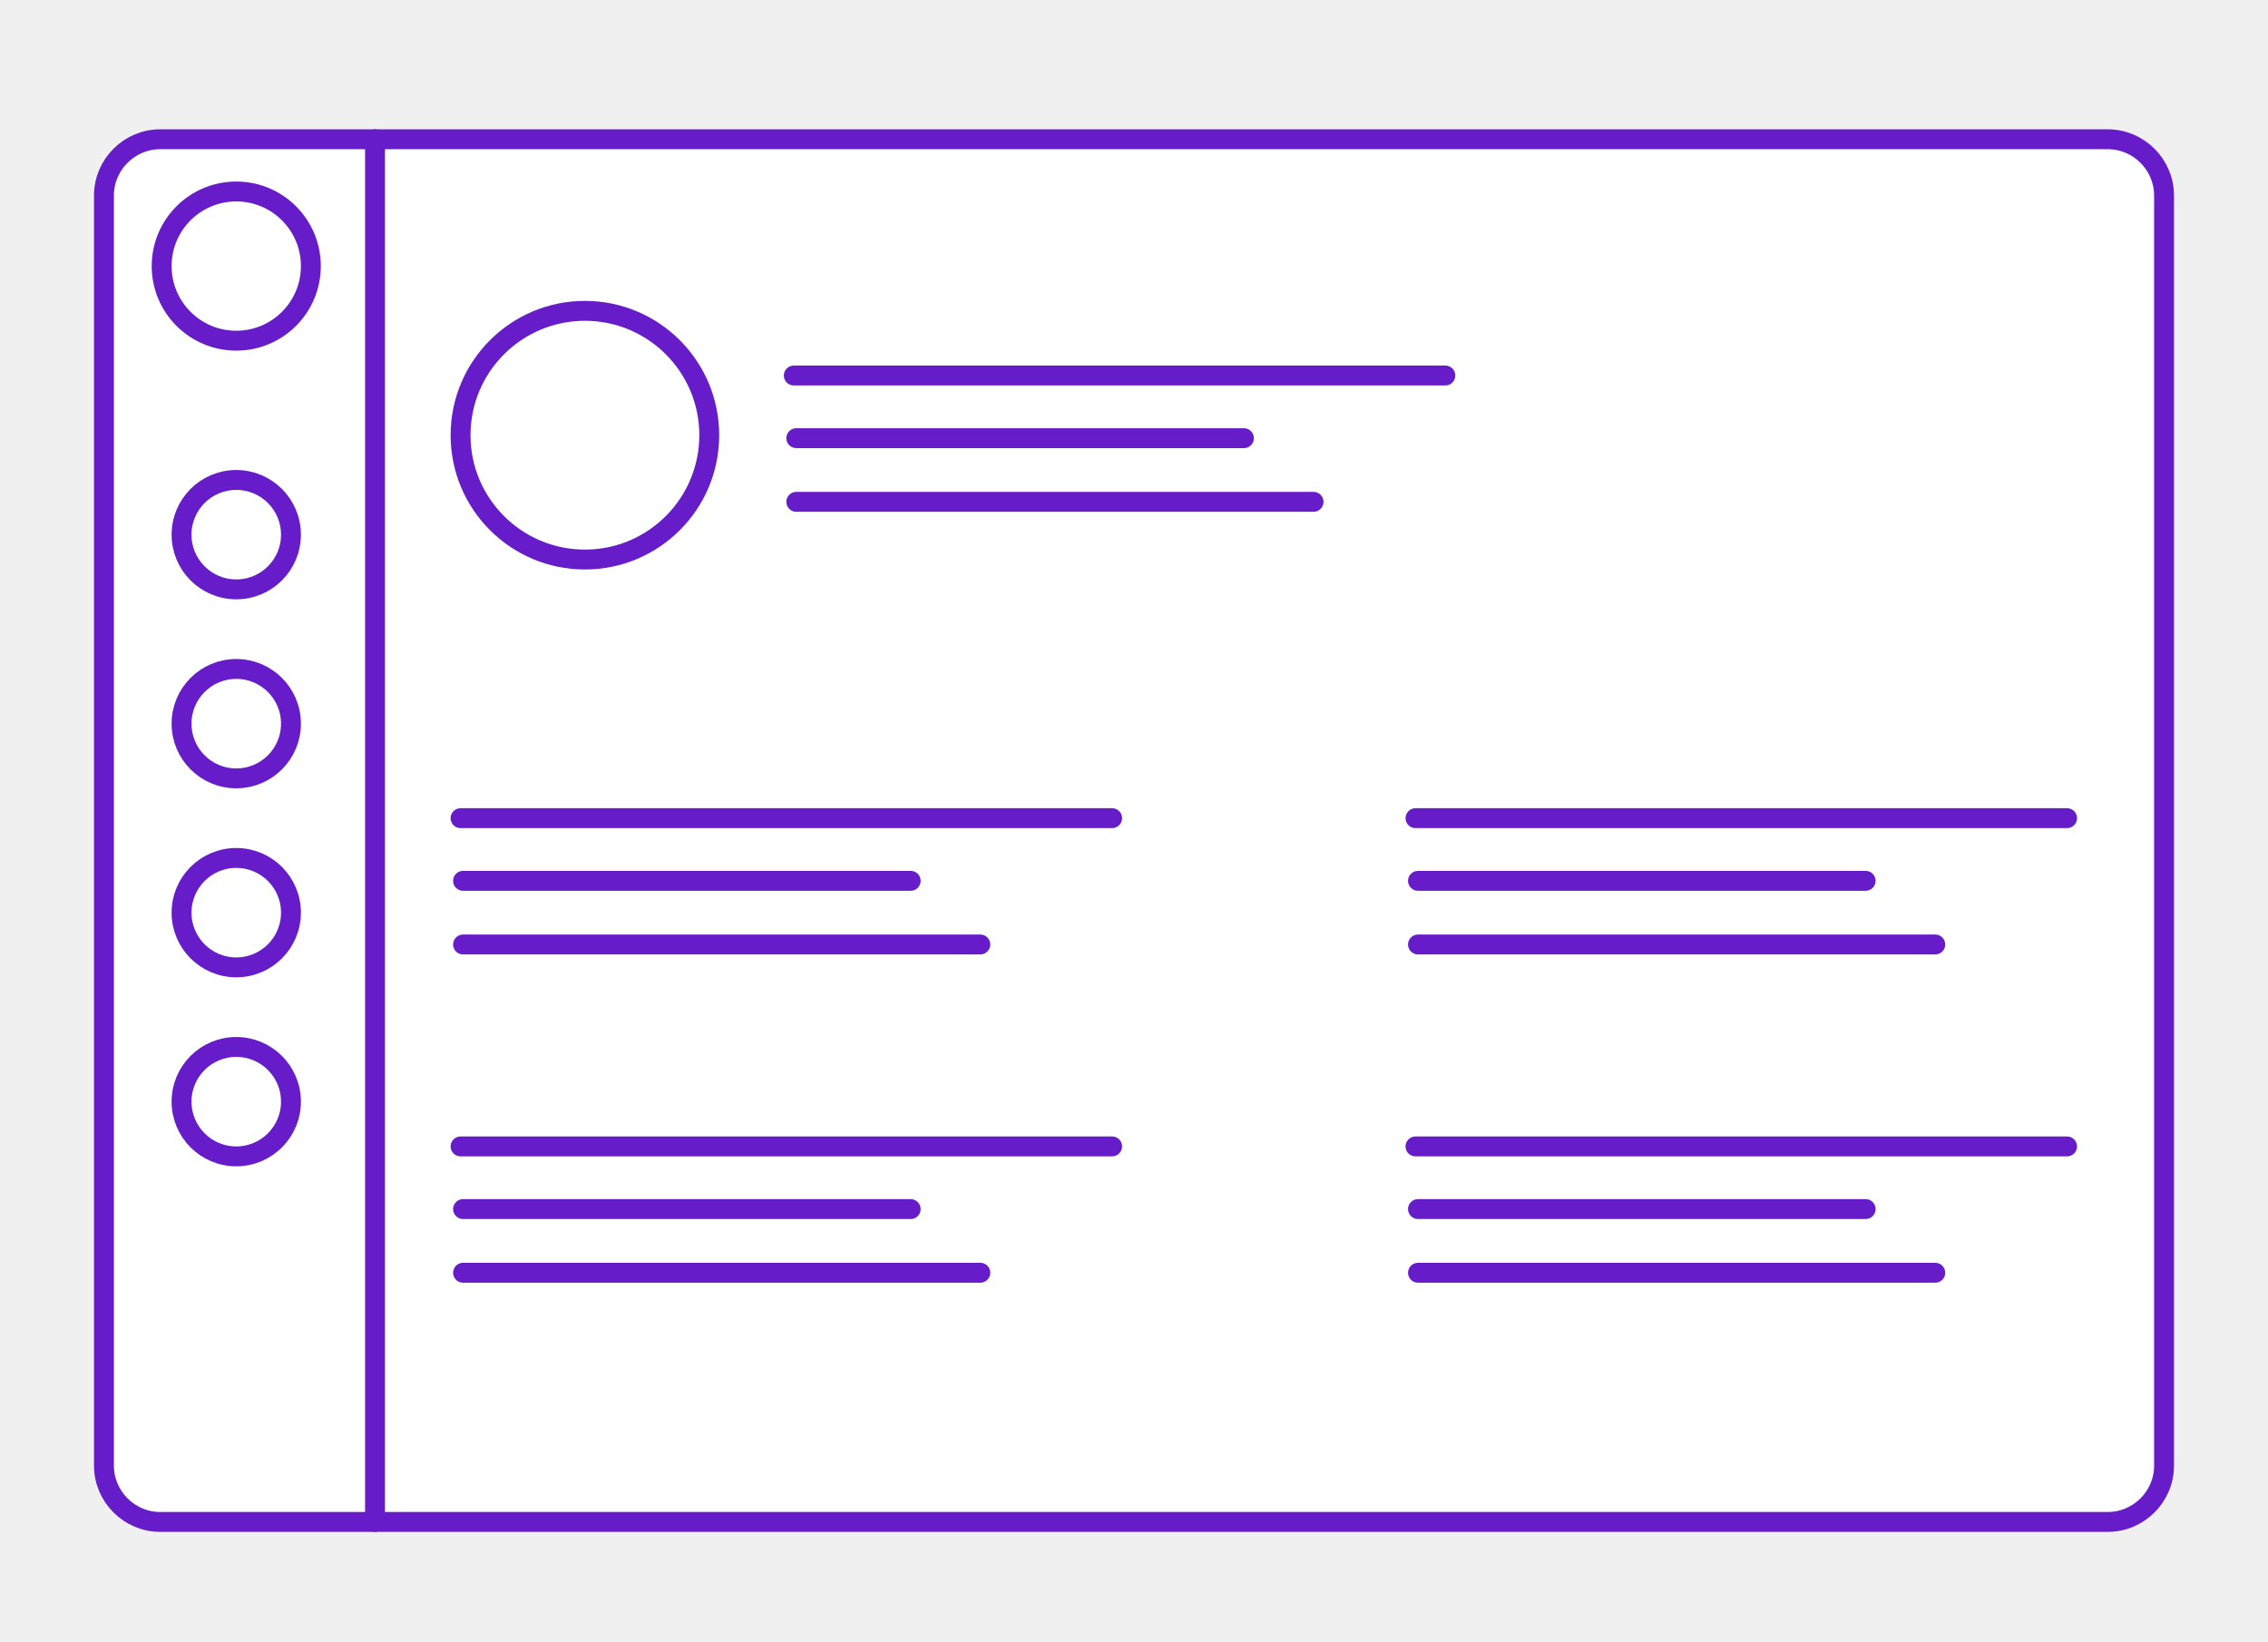
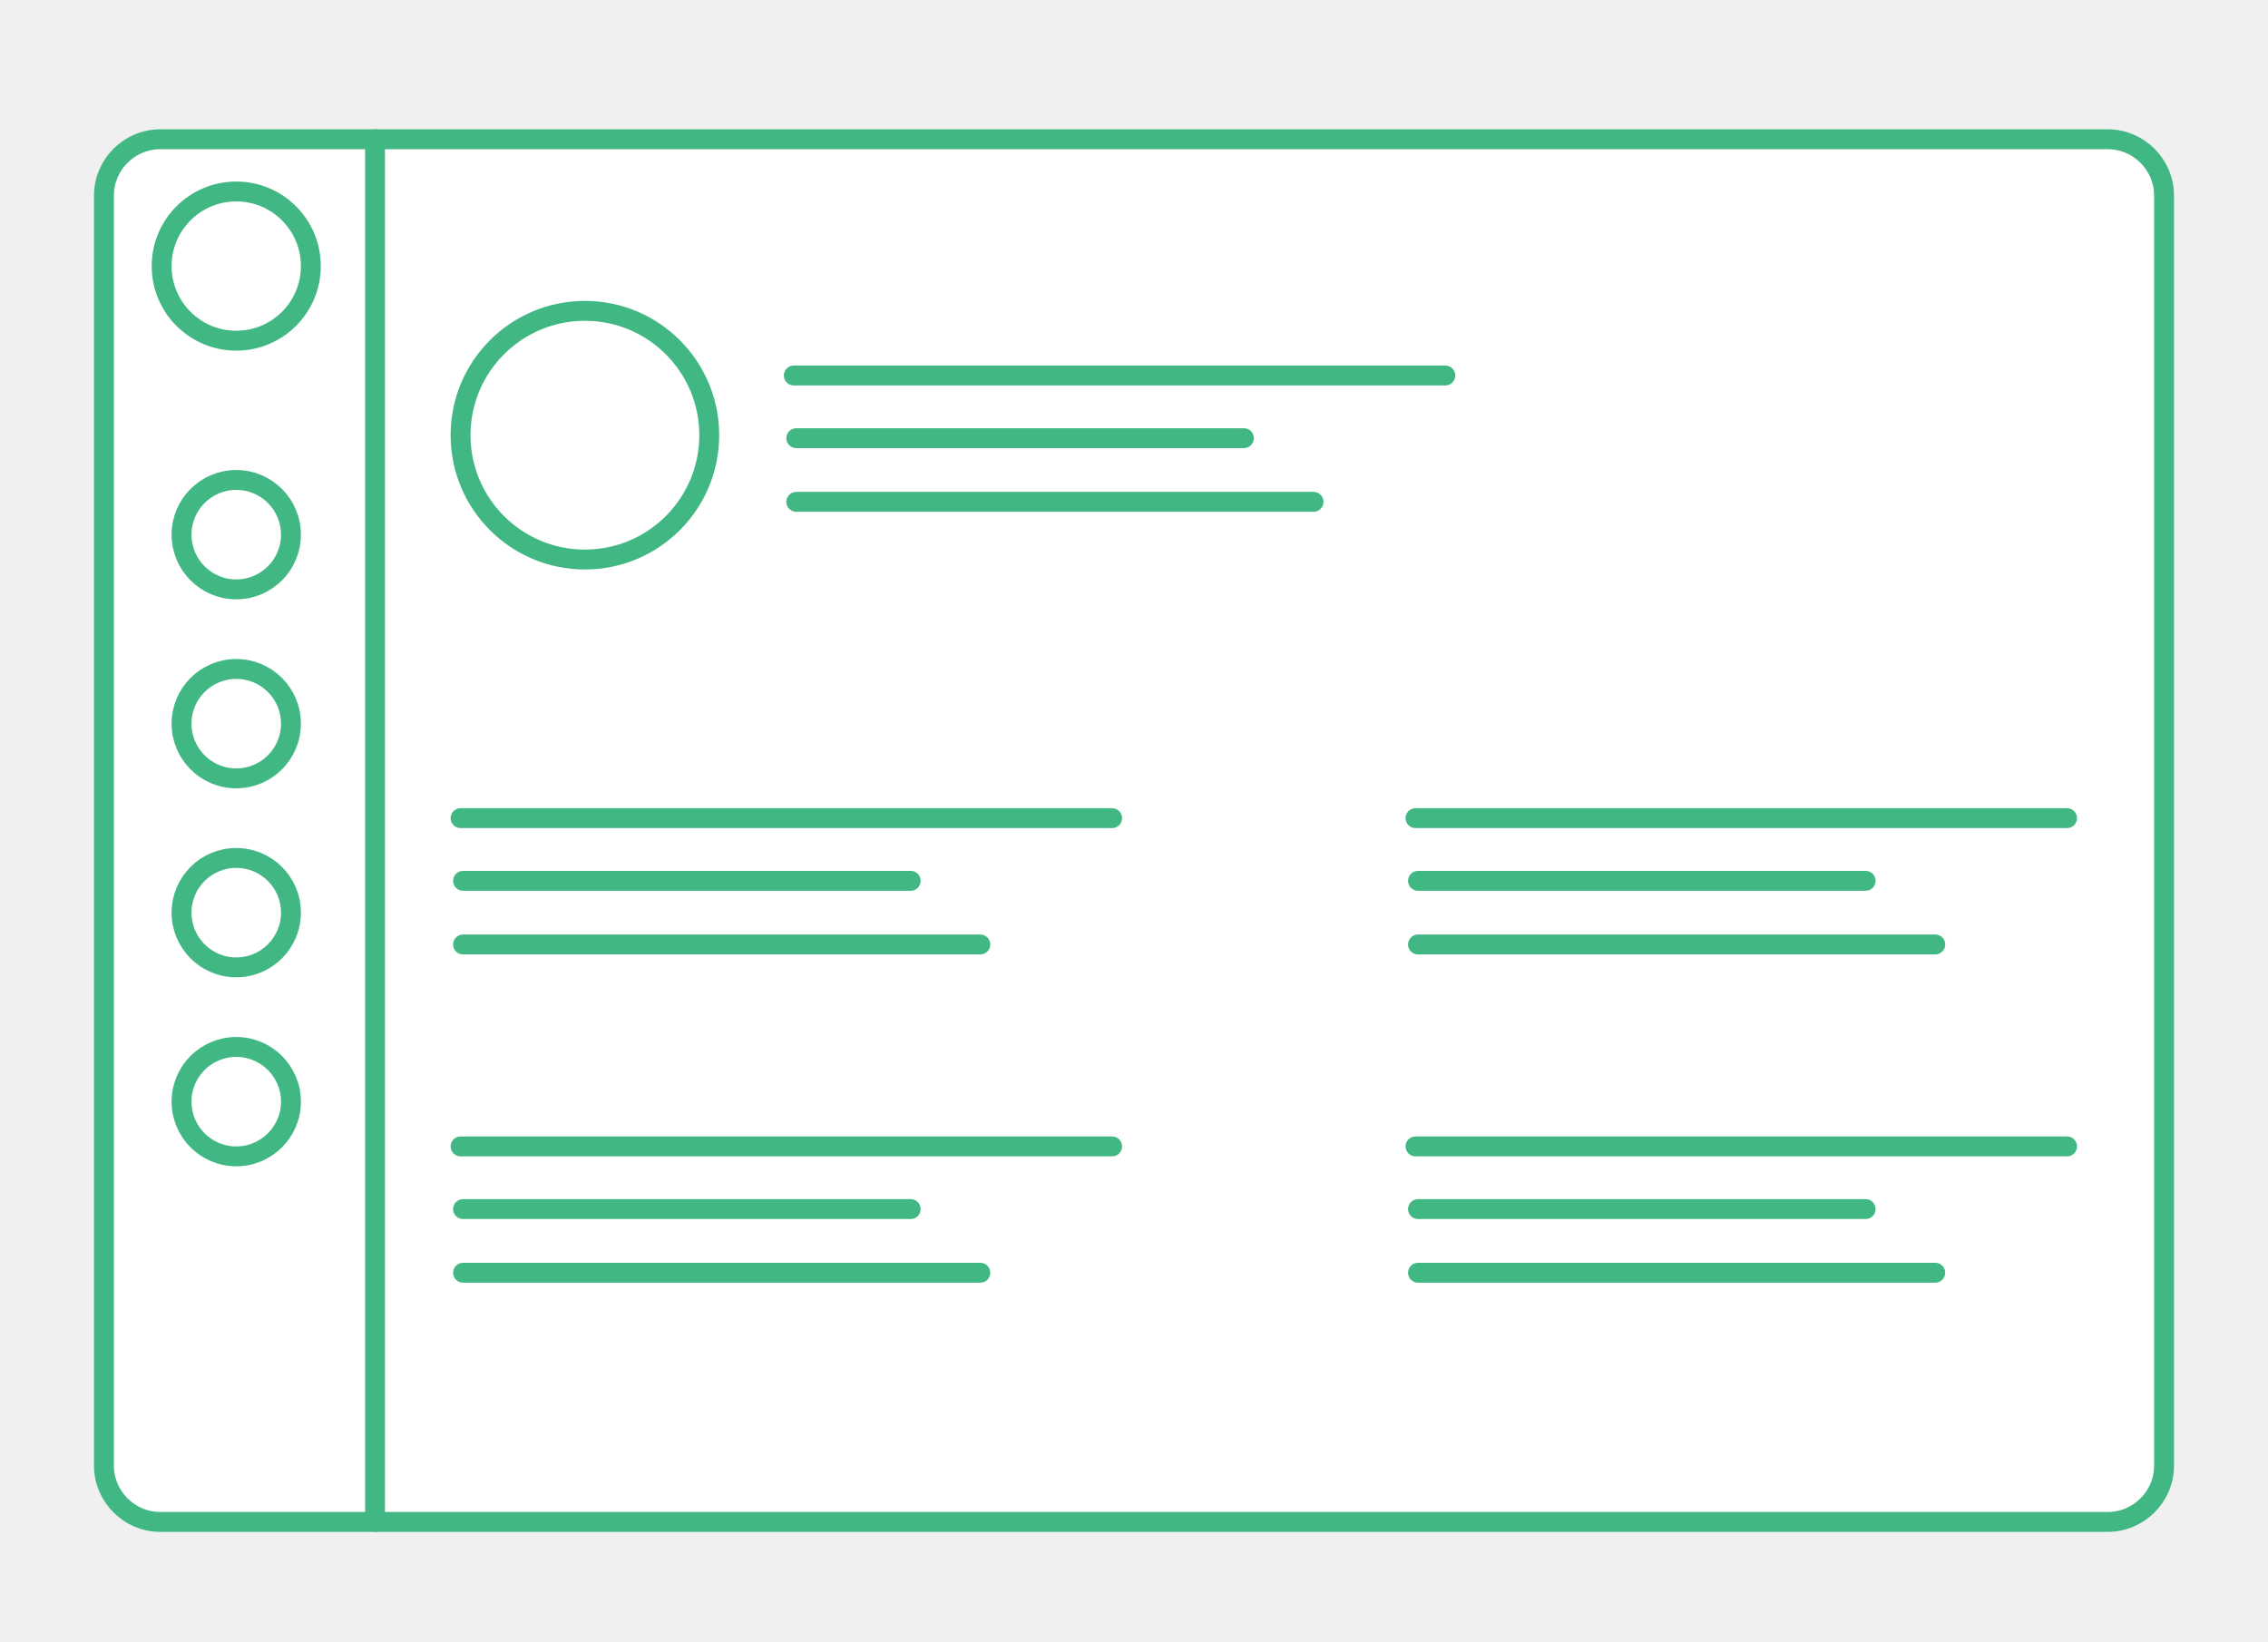
<svg xmlns="http://www.w3.org/2000/svg" version="1.1" id="Layer_1" x="0px" y="0px" viewBox="0 0 456 330" style="enable-background:new 0 0 456 330;" xml:space="preserve">
  <style type="text/css">
	.st0{fill:#FFFFFF;}
- 	.st1{fill:none;stroke:#671CC9;stroke-width:4;stroke-linecap:round;stroke-miterlimit:10;}
- 	.st2{fill:#FFFFFF;stroke:#671CC9;stroke-width:4;stroke-linecap:round;stroke-miterlimit:10;}
+ 	.st1{fill:none;stroke:#41b883;stroke-width:4;stroke-linecap:round;stroke-miterlimit:10;}
+ 	.st2{fill:#FFFFFF;stroke:#41b883;stroke-width:4;stroke-linecap:round;stroke-miterlimit:10;}
</style>
  <g>
    <path class="st0" d="M32.2,307c-6.8,0-12.3-5.5-12.3-12.3V39.3c0-6.8,5.5-12.3,12.3-12.3h391.6c6.8,0,12.3,5.5,12.3,12.3v255.4   c0,6.8-5.5,12.3-12.3,12.3L32.2,307L32.2,307z" />
    <path class="st1" d="M423.8,28c6.2,0,11.3,5.1,11.3,11.3v255.4c0,6.2-5.1,11.3-11.3,11.3H32.2c-6.2,0-11.3-5.1-11.3-11.3V39.3   C20.9,33.1,26,28,32.2,28H423.8" />
  </g>
  <g>
    <circle class="st2" cx="117.6" cy="87.5" r="25" />
    <line class="st1" x1="159.6" y1="75.5" x2="290.6" y2="75.5" />
    <line class="st1" x1="160.1" y1="88.1" x2="250.1" y2="88.1" />
    <line class="st1" x1="160.1" y1="100.9" x2="264.1" y2="100.9" />
    <line class="st1" x1="92.6" y1="164.5" x2="223.6" y2="164.5" />
    <line class="st1" x1="93.1" y1="177.1" x2="183.1" y2="177.1" />
    <line class="st1" x1="93.1" y1="189.9" x2="197.1" y2="189.9" />
    <line class="st1" x1="284.6" y1="164.5" x2="415.6" y2="164.5" />
    <line class="st1" x1="285.1" y1="177.1" x2="375.1" y2="177.1" />
    <line class="st1" x1="285.1" y1="189.9" x2="389.1" y2="189.9" />
    <line class="st1" x1="92.6" y1="230.5" x2="223.6" y2="230.5" />
    <line class="st1" x1="93.1" y1="243.1" x2="183.1" y2="243.1" />
    <line class="st1" x1="93.1" y1="255.9" x2="197.1" y2="255.9" />
    <line class="st1" x1="284.6" y1="230.5" x2="415.6" y2="230.5" />
    <line class="st1" x1="285.1" y1="243.1" x2="375.1" y2="243.1" />
    <line class="st1" x1="285.1" y1="255.9" x2="389.1" y2="255.9" />
  </g>
  <line class="st1" x1="75.4" y1="28" x2="75.4" y2="306" />
  <circle class="st2" cx="47.5" cy="53.5" r="15" />
  <circle class="st2" cx="47.5" cy="107.5" r="11" />
  <circle class="st2" cx="47.5" cy="145.5" r="11" />
  <circle class="st2" cx="47.5" cy="183.5" r="11" />
  <circle class="st2" cx="47.5" cy="221.5" r="11" />
</svg>
